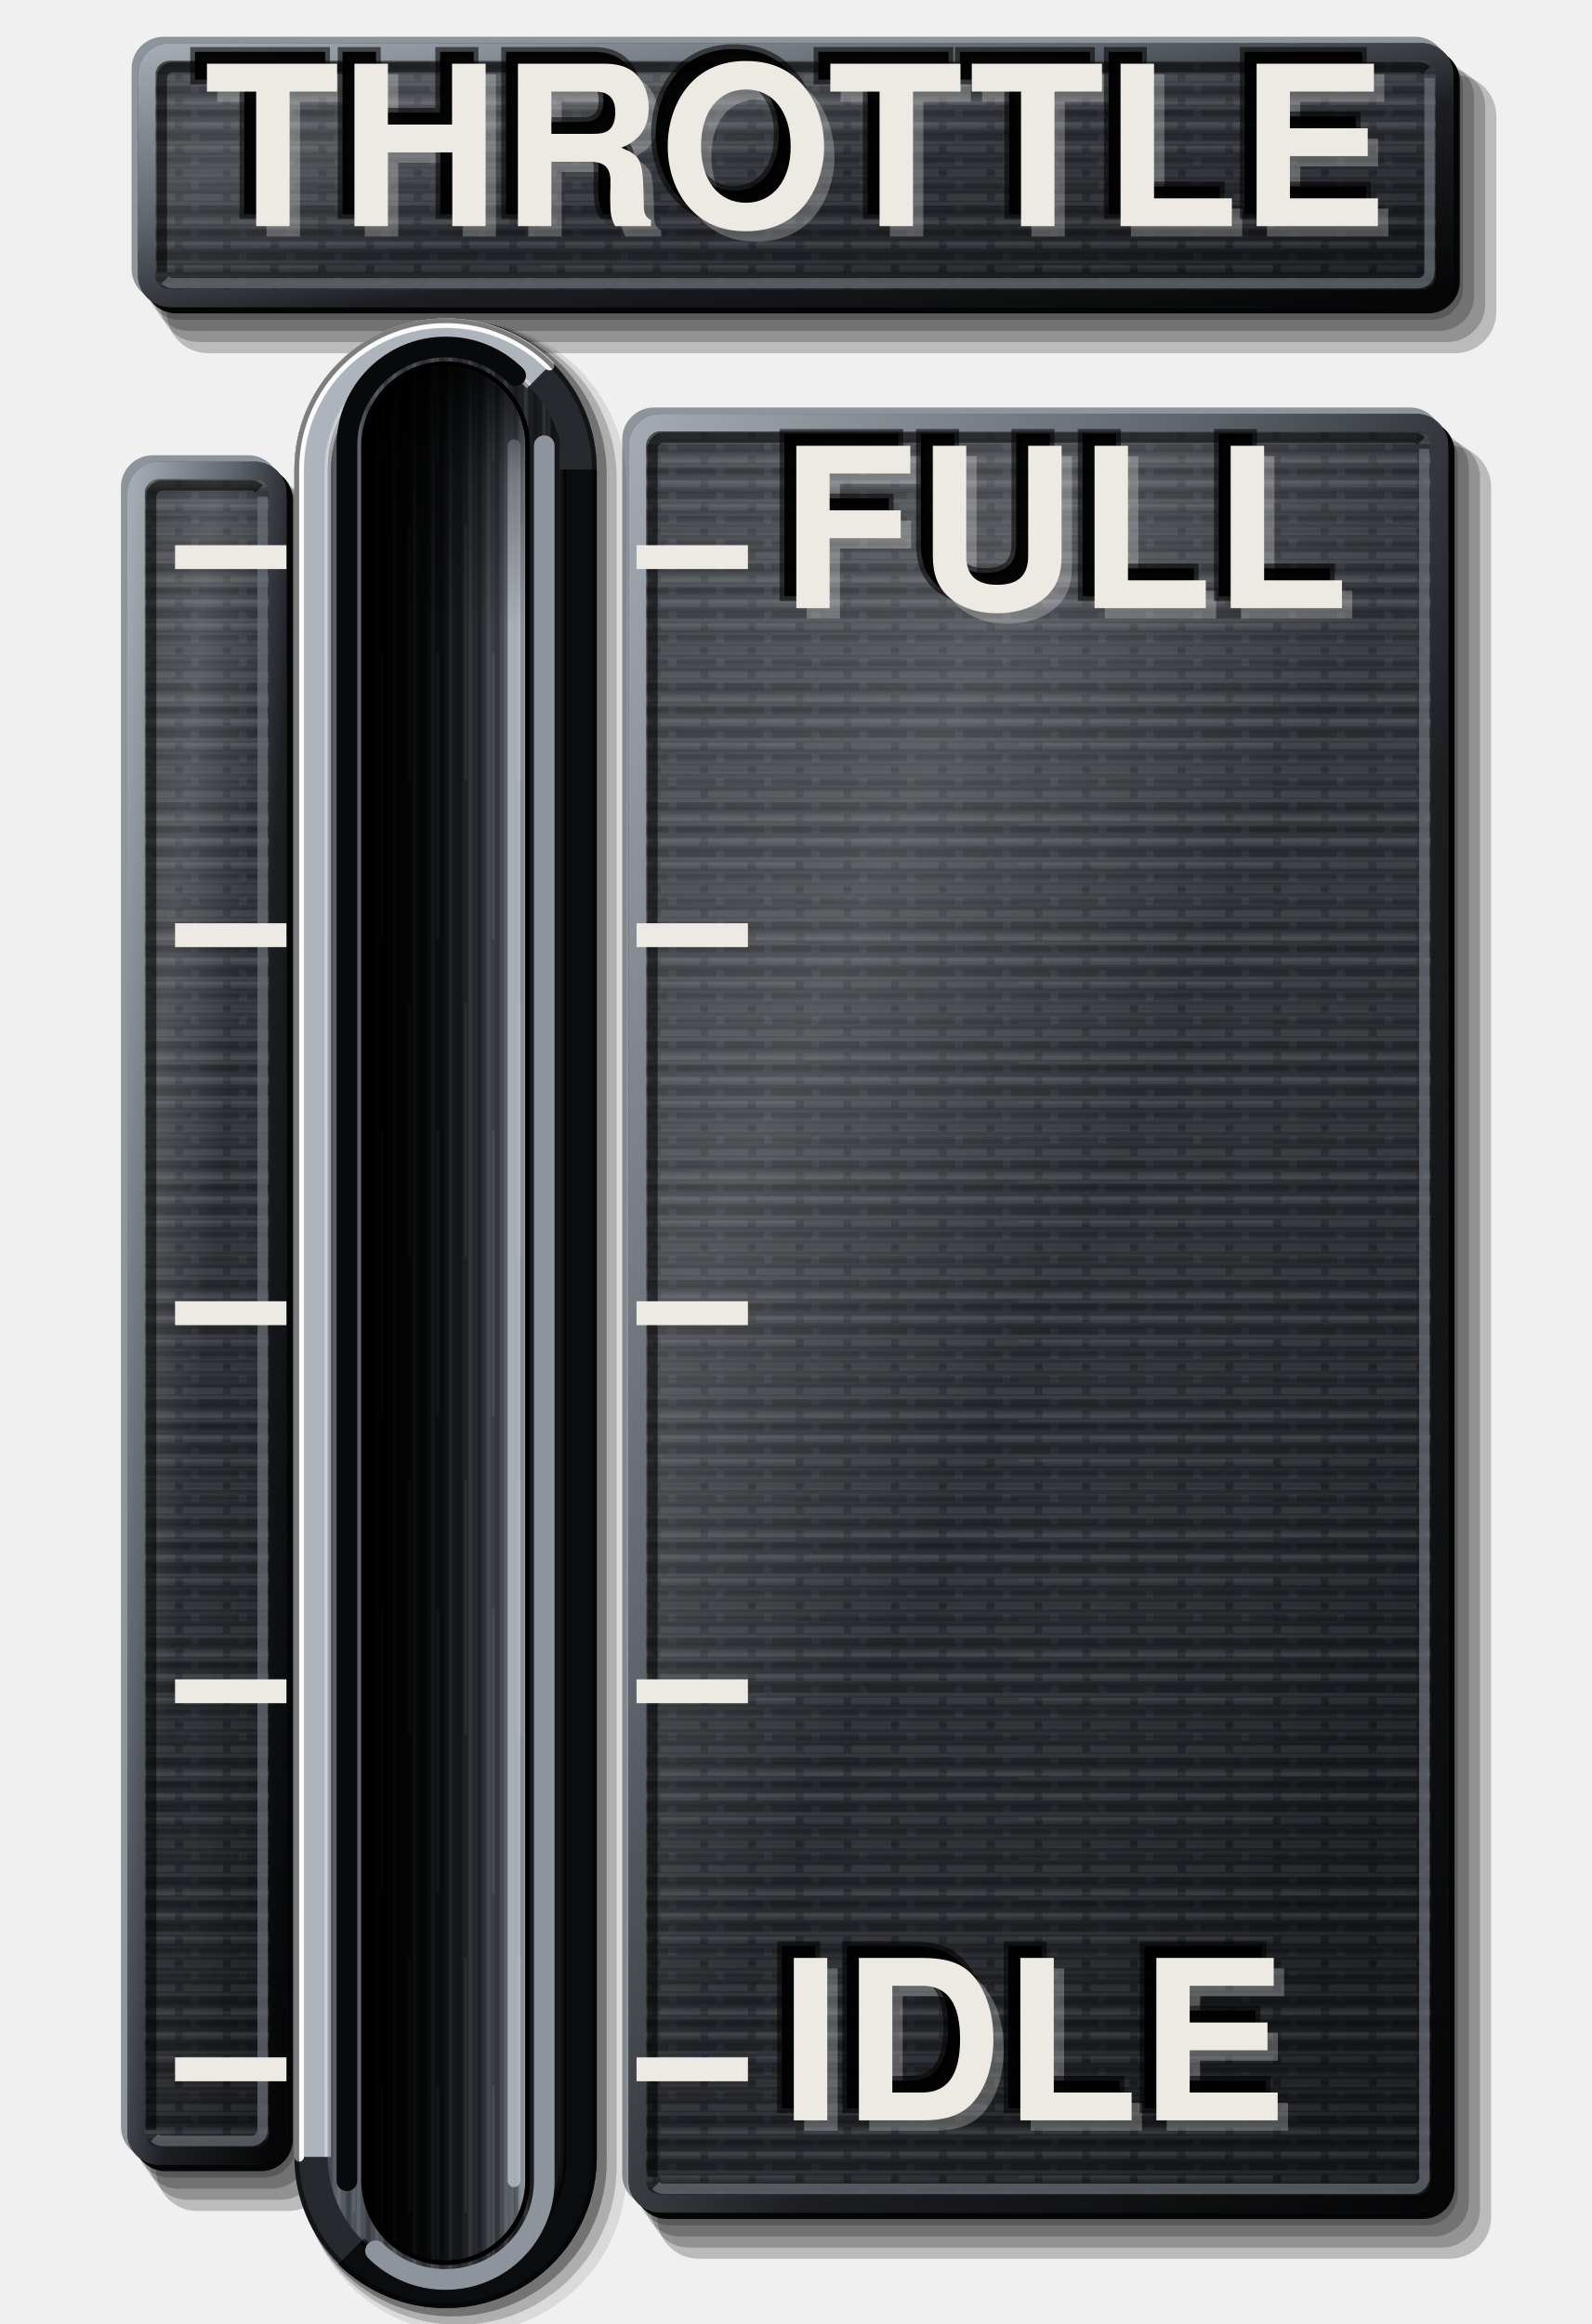
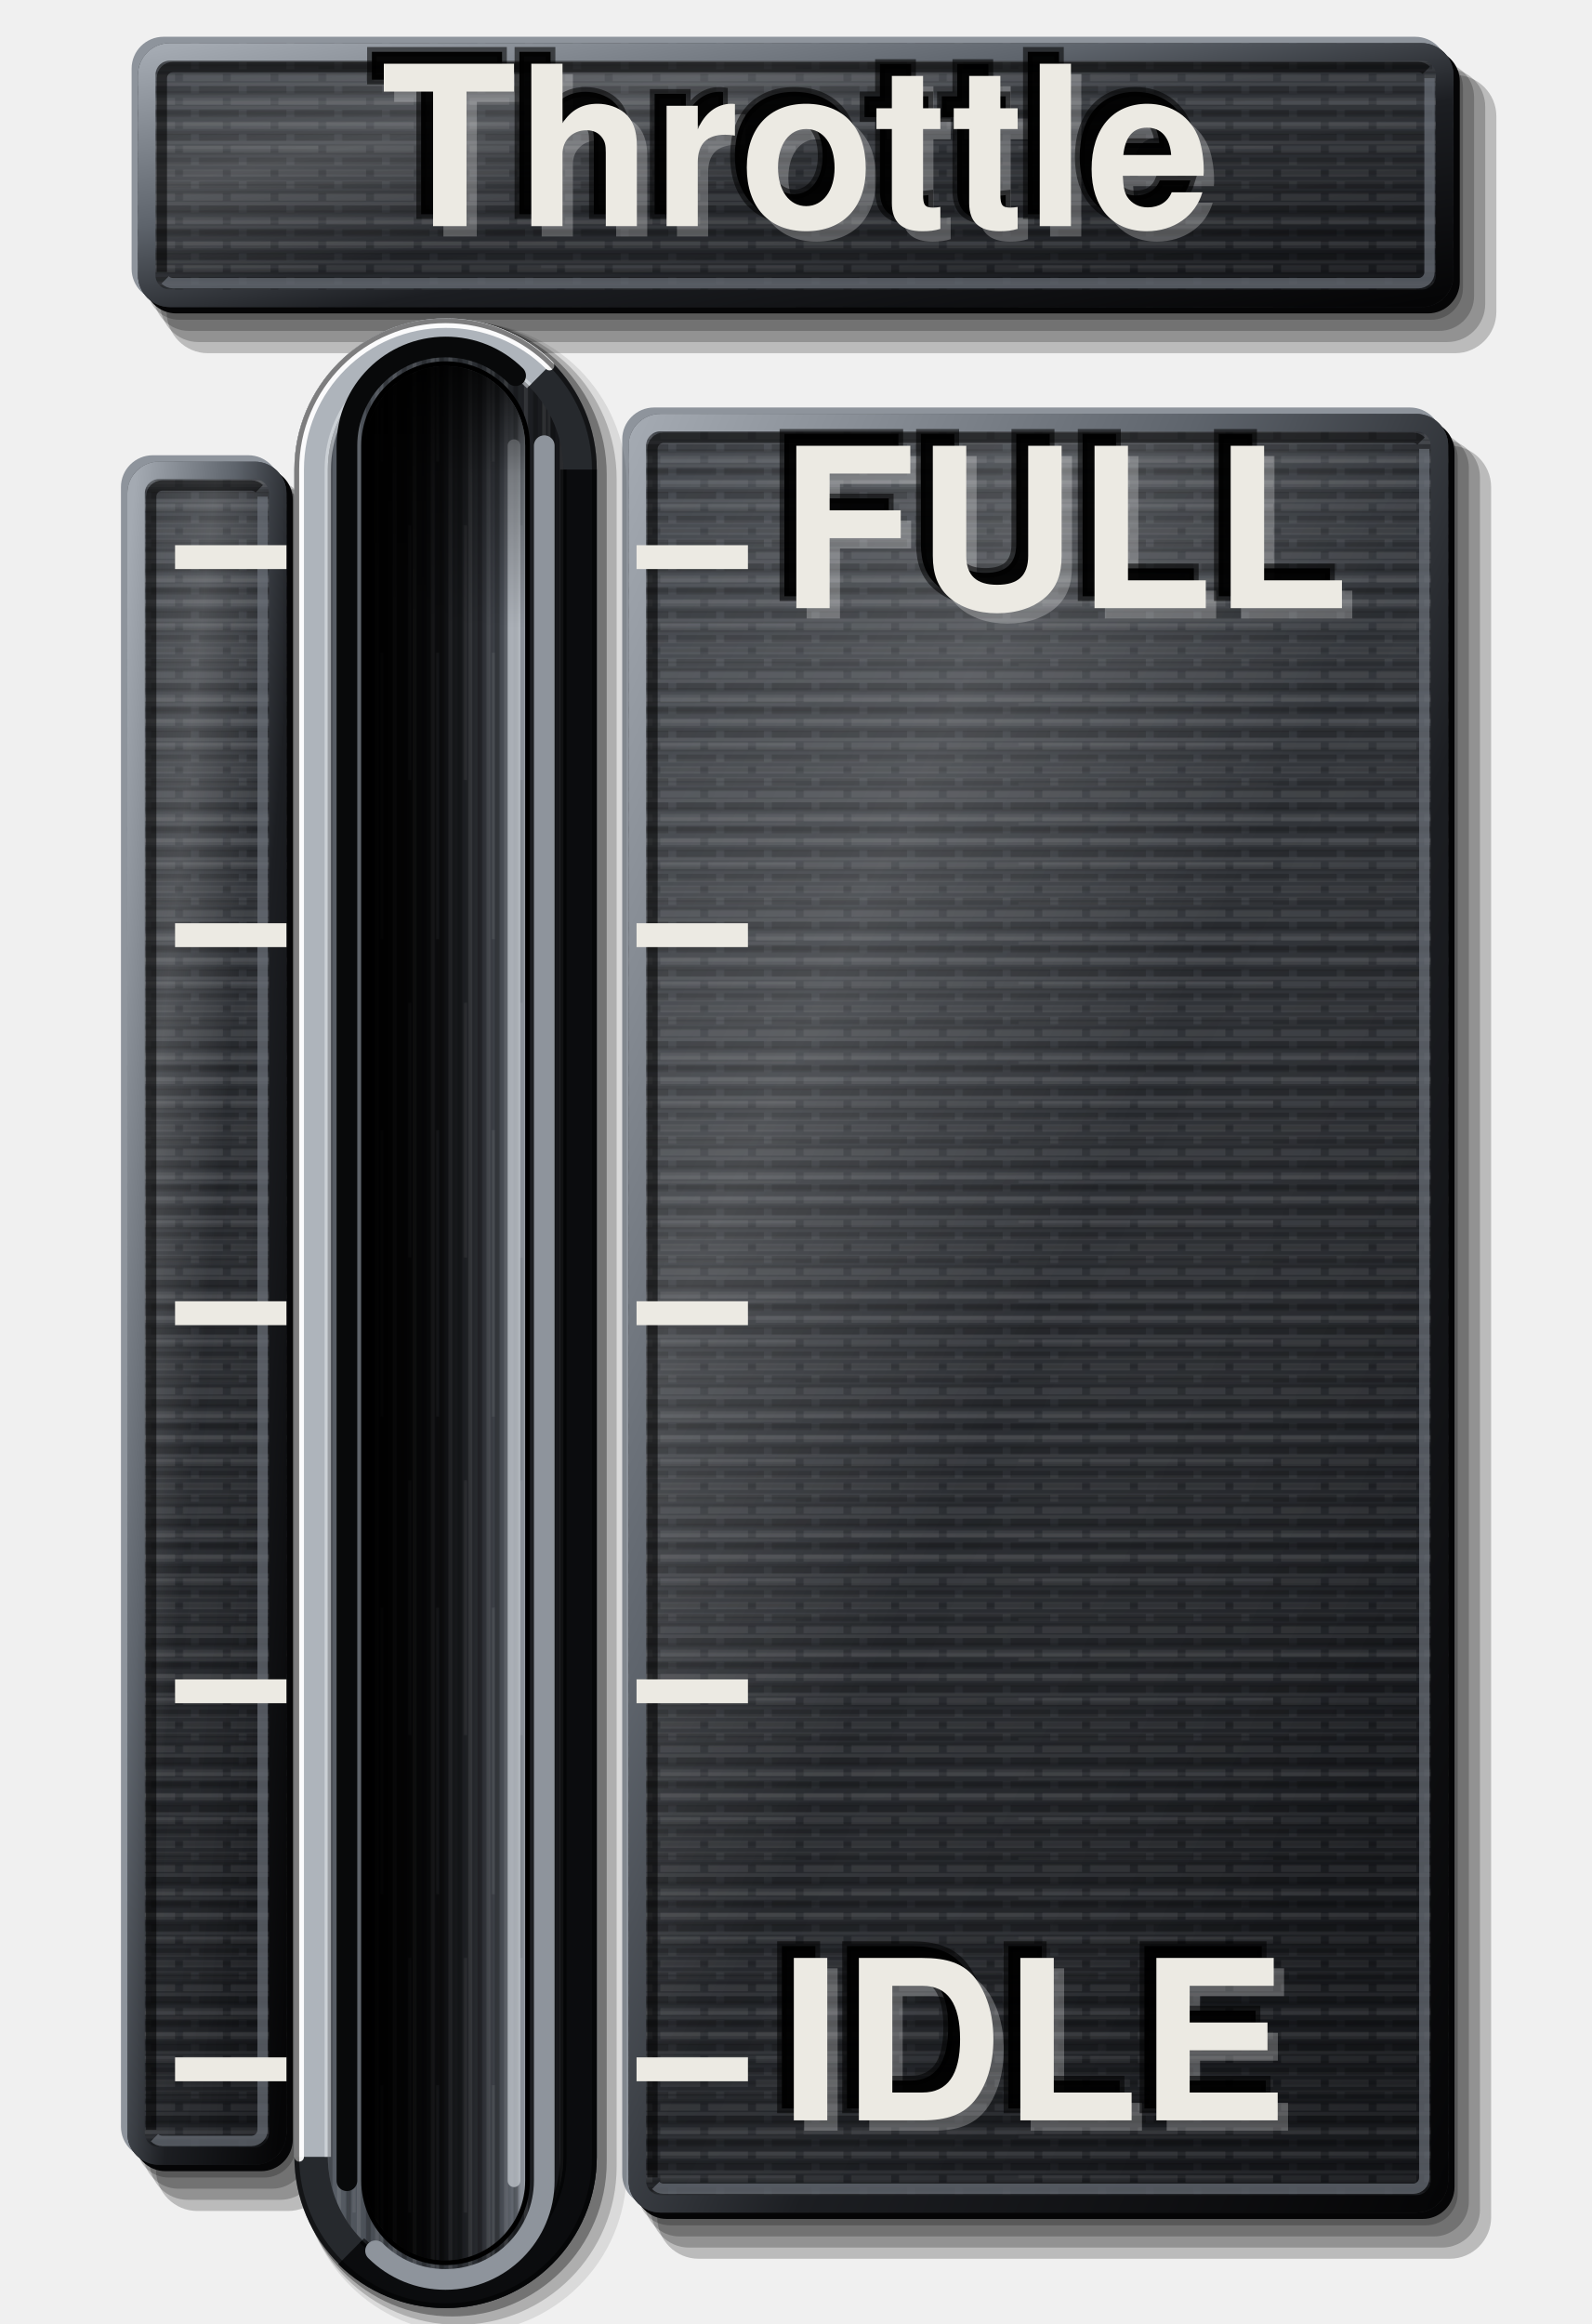
<svg xmlns="http://www.w3.org/2000/svg" viewBox="0 0 200 292" width="200" height="292">
  <defs>
    <linearGradient id="lp" x1="0" y1="0" x2="0.35" y2="1">
      <stop offset="0" stop-color="#3E4248" />
      <stop offset="0.45" stop-color="#2E3136" />
      <stop offset="1" stop-color="#1C1E22" />
    </linearGradient>
    <pattern id="pt" width="6" height="3" patternUnits="userSpaceOnUse">
      <path d="M0 0.75H4M5 0.75H6" stroke="#FFFFFF" stroke-opacity="0.07" stroke-width="0.9" />
      <path d="M1 2.25H6" stroke="#000" stroke-opacity="0.2" stroke-width="0.9" />
    </pattern>
    <linearGradient id="bt" x1="0" y1="0" x2="1" y2="0">
      <stop offset="0" stop-color="#5A6068" />
      <stop offset="0.35" stop-color="#3A3E44" />
      <stop offset="0.7" stop-color="#26292D" />
      <stop offset="1" stop-color="#141518" />
    </linearGradient>
    <linearGradient id="sx" x1="0" y1="0" x2="1" y2="0">
      <stop offset="0" stop-color="#000" stop-opacity="0.95" />
      <stop offset="0.35" stop-color="#000" stop-opacity="0.6" />
      <stop offset="0.7" stop-color="#000" stop-opacity="0.1" />
      <stop offset="1" stop-color="#000" stop-opacity="0" />
    </linearGradient>
    <linearGradient id="sy" x1="0" y1="0" x2="0" y2="1">
      <stop offset="0" stop-color="#000" stop-opacity="0.85" />
      <stop offset="0.06" stop-color="#000" stop-opacity="0.3" />
      <stop offset="0.14" stop-color="#000" stop-opacity="0" />
    </linearGradient>
    <linearGradient id="fl" x1="0" y1="0" x2="1" y2="0">
      <stop offset="0" stop-color="#030304" />
      <stop offset="0.45" stop-color="#141518" />
      <stop offset="0.72" stop-color="#2E3136" />
      <stop offset="0.88" stop-color="#50555D" />
      <stop offset="1" stop-color="#8E949C" />
    </linearGradient>
    <linearGradient id="cf" x1="0" y1="0" x2="1" y2="1">
      <stop offset="0" stop-color="#A4AAB2" />
      <stop offset="0.35" stop-color="#5E646C" />
      <stop offset="0.6" stop-color="#1C1E22" />
      <stop offset="1" stop-color="#050506" />
    </linearGradient>
    <pattern id="bg" width="7" height="60" patternUnits="userSpaceOnUse">
      <path d="M0.6 0V60M3.1 0V60M5.4 0V60" stroke="#FFFFFF" stroke-opacity="0.09" stroke-width="0.5" />
      <path d="M1.8 0V60M4.3 0V60M6.5 0V60" stroke="#000" stroke-opacity="0.22" stroke-width="0.6" />
      <path d="M2.5 6V38M6 22V58" stroke="#FFFFFF" stroke-opacity="0.07" stroke-width="0.4" />
    </pattern>
    <pattern id="bh" width="60" height="5" patternUnits="userSpaceOnUse">
      <path d="M0 0.6H60M0 2.9H60" stroke="#FFFFFF" stroke-opacity="0.06" stroke-width="0.45" />
      <path d="M0 1.7H60M0 4.2H60" stroke="#000" stroke-opacity="0.16" stroke-width="0.5" />
      <path d="M8 3.5H40" stroke="#FFFFFF" stroke-opacity="0.05" stroke-width="0.4" />
    </pattern>
    <linearGradient id="sh" x1="0" y1="0" x2="1" y2="1">
      <stop offset="0" stop-color="#FFFFFF" stop-opacity="0.04" />
      <stop offset="0.28" stop-color="#FFFFFF" stop-opacity="0.16" />
      <stop offset="0.5" stop-color="#FFFFFF" stop-opacity="0.02" />
      <stop offset="0.8" stop-color="#000" stop-opacity="0.06" />
      <stop offset="1" stop-color="#000" stop-opacity="0.22" />
    </linearGradient>
  </defs>
  <path d="M22.54 7.02H179.86A4 4 0 0 1 183.86 11.02V36.18A4 4 0 0 1 179.86 40.18H22.54A4 4 0 0 1 18.54 36.18V11.02A4 4 0 0 1 22.54 7.02Z" fill="#000" fill-opacity="0.22" />
  <path d="M23.74 7.82H180.86A4.4 4.4 0 0 1 185.26 12.22V37.18A4.4 4.4 0 0 1 180.86 41.58H23.74A4.4 4.4 0 0 1 19.34 37.18V12.22A4.4 4.4 0 0 1 23.74 7.82Z" fill="#000" fill-opacity="0.22" />
  <path d="M24.94 8.62H181.86A4.8 4.8 0 0 1 186.66 13.42V38.18A4.8 4.8 0 0 1 181.86 42.98H24.94A4.8 4.8 0 0 1 20.14 38.18V13.42A4.8 4.8 0 0 1 24.94 8.62Z" fill="#000" fill-opacity="0.22" />
  <path d="M26.14 9.42H182.86A5.2 5.2 0 0 1 188.06 14.62V39.18A5.2 5.2 0 0 1 182.86 44.38H26.14A5.2 5.2 0 0 1 20.94 39.18V14.62A5.2 5.2 0 0 1 26.14 9.42Z" fill="#000" fill-opacity="0.22" />
  <path d="M20.54 4.62H177.86A4 4 0 0 1 181.86 8.62V33.78A4 4 0 0 1 177.86 37.78H20.54A4 4 0 0 1 16.54 33.78V8.62A4 4 0 0 1 20.54 4.62Z" fill="#8E949C" />
  <path d="M22.14 6.22H179.46A4 4 0 0 1 183.46 10.22V35.38A4 4 0 0 1 179.46 39.38H22.14A4 4 0 0 1 18.14 35.38V10.22A4 4 0 0 1 22.14 6.22Z" fill="#050506" />
  <path d="M21.34 5.42H178.66A4 4 0 0 1 182.66 9.42V34.58A4 4 0 0 1 178.66 38.58H21.34A4 4 0 0 1 17.34 34.58V9.42A4 4 0 0 1 21.34 5.42Z" fill="url(#lp)" />
  <path d="M21.34 5.42H178.66A4 4 0 0 1 182.66 9.42V34.58A4 4 0 0 1 178.66 38.58H21.34A4 4 0 0 1 17.34 34.58V9.42A4 4 0 0 1 21.34 5.42Z" fill="url(#bh)" />
  <path d="M21.34 5.42H178.66A4 4 0 0 1 182.66 9.42V34.58A4 4 0 0 1 178.66 38.58H21.34A4 4 0 0 1 17.34 34.58V9.42A4 4 0 0 1 21.34 5.42Z" fill="url(#pt)" />
  <path d="M21.34 5.42H178.66A4 4 0 0 1 182.66 9.42V34.58A4 4 0 0 1 178.66 38.58H21.34A4 4 0 0 1 17.34 34.58V9.42A4 4 0 0 1 21.34 5.42Z" fill="url(#sh)" />
  <path d="M21.34 6.52H178.66A2.9 2.9 0 0 1 181.56 9.42V34.58A2.9 2.9 0 0 1 178.66 37.48H21.34A2.9 2.9 0 0 1 18.44 34.58V9.42A2.9 2.9 0 0 1 21.34 6.52Z" fill="none" stroke="url(#cf)" stroke-width="2.2" />
  <path d="M20.34 34.18V9.82A1.4 1.4 0 0 1 21.74 8.42H178.26A1.4 1.4 0 0 1 179.25 8.83" fill="none" stroke="#000" stroke-opacity="0.55" stroke-width="1.3" />
  <path d="M179.66 9.82V34.18A1.4 1.4 0 0 1 178.26 35.58H21.74A1.4 1.4 0 0 1 20.75 35.17" fill="none" stroke="#6B717A" stroke-opacity="0.7" stroke-width="1.3" />
  <path d="M21.2 59.6H33.2A4 4 0 0 1 37.2 63.6V269.6A4 4 0 0 1 33.2 273.6H21.2A4 4 0 0 1 17.2 269.6V63.6A4 4 0 0 1 21.2 59.6Z" fill="#000" fill-opacity="0.22" />
  <path d="M22.4 60.4H34.2A4.4 4.4 0 0 1 38.6 64.8V270.6A4.4 4.4 0 0 1 34.2 275H22.4A4.4 4.4 0 0 1 18 270.6V64.8A4.4 4.4 0 0 1 22.4 60.4Z" fill="#000" fill-opacity="0.22" />
  <path d="M23.6 61.2H35.2A4.8 4.8 0 0 1 40 66V271.6A4.8 4.8 0 0 1 35.2 276.4H23.6A4.8 4.8 0 0 1 18.8 271.6V66A4.8 4.8 0 0 1 23.6 61.2Z" fill="#000" fill-opacity="0.22" />
  <path d="M24.8 62H36.2A5.2 5.2 0 0 1 41.4 67.2V272.6A5.2 5.2 0 0 1 36.2 277.8H24.8A5.2 5.2 0 0 1 19.6 272.6V67.2A5.2 5.2 0 0 1 24.8 62Z" fill="#000" fill-opacity="0.22" />
  <path d="M19.2 57.2H31.2A4 4 0 0 1 35.2 61.2V267.2A4 4 0 0 1 31.2 271.2H19.2A4 4 0 0 1 15.2 267.2V61.2A4 4 0 0 1 19.2 57.2Z" fill="#8E949C" />
  <path d="M20.8 58.8H32.8A4 4 0 0 1 36.8 62.8V268.8A4 4 0 0 1 32.8 272.8H20.8A4 4 0 0 1 16.8 268.8V62.8A4 4 0 0 1 20.8 58.8Z" fill="#050506" />
  <path d="M20 58H32A4 4 0 0 1 36 62V268A4 4 0 0 1 32 272H20A4 4 0 0 1 16 268V62A4 4 0 0 1 20 58Z" fill="url(#lp)" />
  <path d="M20 58H32A4 4 0 0 1 36 62V268A4 4 0 0 1 32 272H20A4 4 0 0 1 16 268V62A4 4 0 0 1 20 58Z" fill="url(#bh)" />
  <path d="M20 58H32A4 4 0 0 1 36 62V268A4 4 0 0 1 32 272H20A4 4 0 0 1 16 268V62A4 4 0 0 1 20 58Z" fill="url(#pt)" />
  <path d="M20 58H32A4 4 0 0 1 36 62V268A4 4 0 0 1 32 272H20A4 4 0 0 1 16 268V62A4 4 0 0 1 20 58Z" fill="url(#sh)" />
  <path d="M20 59.1H32A2.9 2.9 0 0 1 34.9 62V268A2.9 2.9 0 0 1 32 270.9H20A2.9 2.9 0 0 1 17.1 268V62A2.9 2.9 0 0 1 20 59.1Z" fill="none" stroke="url(#cf)" stroke-width="2.2" />
  <path d="M19 267.6V62.4A1.4 1.4 0 0 1 20.4 61H31.6A1.4 1.4 0 0 1 32.59 61.41" fill="none" stroke="#000" stroke-opacity="0.55" stroke-width="1.3" />
  <path d="M33 62.4V267.6A1.4 1.4 0 0 1 31.6 269H20.4A1.4 1.4 0 0 1 19.41 268.59" fill="none" stroke="#6B717A" stroke-opacity="0.7" stroke-width="1.3" />
  <path d="M84.2 53.6H179.2A4 4 0 0 1 183.2 57.6V275.6A4 4 0 0 1 179.2 279.6H84.2A4 4 0 0 1 80.2 275.6V57.6A4 4 0 0 1 84.2 53.6Z" fill="#000" fill-opacity="0.22" />
  <path d="M85.4 54.4H180.2A4.4 4.4 0 0 1 184.6 58.8V276.6A4.4 4.4 0 0 1 180.2 281H85.4A4.4 4.4 0 0 1 81 276.6V58.8A4.4 4.4 0 0 1 85.4 54.4Z" fill="#000" fill-opacity="0.22" />
  <path d="M86.6 55.2H181.2A4.8 4.8 0 0 1 186 60V277.6A4.8 4.8 0 0 1 181.2 282.4H86.6A4.8 4.8 0 0 1 81.8 277.6V60A4.8 4.8 0 0 1 86.6 55.2Z" fill="#000" fill-opacity="0.22" />
  <path d="M87.8 56H182.2A5.2 5.2 0 0 1 187.4 61.2V278.6A5.2 5.2 0 0 1 182.2 283.8H87.8A5.2 5.2 0 0 1 82.6 278.6V61.2A5.2 5.2 0 0 1 87.8 56Z" fill="#000" fill-opacity="0.22" />
  <path d="M82.2 51.2H177.2A4 4 0 0 1 181.2 55.2V273.2A4 4 0 0 1 177.2 277.2H82.2A4 4 0 0 1 78.2 273.2V55.2A4 4 0 0 1 82.2 51.2Z" fill="#8E949C" />
  <path d="M83.8 52.8H178.8A4 4 0 0 1 182.8 56.8V274.8A4 4 0 0 1 178.8 278.8H83.8A4 4 0 0 1 79.8 274.8V56.8A4 4 0 0 1 83.8 52.8Z" fill="#050506" />
  <path d="M83 52H178A4 4 0 0 1 182 56V274A4 4 0 0 1 178 278H83A4 4 0 0 1 79 274V56A4 4 0 0 1 83 52Z" fill="url(#lp)" />
  <path d="M83 52H178A4 4 0 0 1 182 56V274A4 4 0 0 1 178 278H83A4 4 0 0 1 79 274V56A4 4 0 0 1 83 52Z" fill="url(#bh)" />
  <path d="M83 52H178A4 4 0 0 1 182 56V274A4 4 0 0 1 178 278H83A4 4 0 0 1 79 274V56A4 4 0 0 1 83 52Z" fill="url(#pt)" />
  <path d="M83 52H178A4 4 0 0 1 182 56V274A4 4 0 0 1 178 278H83A4 4 0 0 1 79 274V56A4 4 0 0 1 83 52Z" fill="url(#sh)" />
  <path d="M83 53.1H178A2.9 2.9 0 0 1 180.9 56V274A2.9 2.9 0 0 1 178 276.9H83A2.9 2.9 0 0 1 80.1 274V56A2.9 2.9 0 0 1 83 53.1Z" fill="none" stroke="url(#cf)" stroke-width="2.2" />
  <path d="M82 273.6V56.4A1.4 1.4 0 0 1 83.4 55H177.6A1.4 1.4 0 0 1 178.59 55.41" fill="none" stroke="#000" stroke-opacity="0.55" stroke-width="1.3" />
  <path d="M179 56.4V273.6A1.4 1.4 0 0 1 177.6 275H83.4A1.4 1.4 0 0 1 82.41 274.59" fill="none" stroke="#6B717A" stroke-opacity="0.7" stroke-width="1.3" />
  <path d="M58.4 40.45H58.4A20.35 20.35 0 0 1 78.75 60.8V272.8A20.35 20.35 0 0 1 58.4 293.15H58.4A20.35 20.35 0 0 1 38.05 272.8V60.8A20.35 20.35 0 0 1 58.4 40.45Z" fill="#000" fill-opacity="0.09" />
  <path d="M57.6 40.3H57.6A19.9 19.9 0 0 1 77.5 60.2V272.2A19.9 19.9 0 0 1 57.6 292.1H57.6A19.9 19.9 0 0 1 37.7 272.2V60.2A19.9 19.9 0 0 1 57.6 40.3Z" fill="#000" fill-opacity="0.2" />
  <path d="M56.8 40.15H56.8A19.45 19.45 0 0 1 76.25 59.6V271.6A19.45 19.45 0 0 1 56.8 291.05H56.8A19.45 19.45 0 0 1 37.35 271.6V59.6A19.45 19.45 0 0 1 56.8 40.15Z" fill="#000" fill-opacity="0.34" />
  <path d="M56 40H56A19 19 0 0 1 75 59V271A19 19 0 0 1 56 290H56A19 19 0 0 1 37 271V59A19 19 0 0 1 56 40Z" fill="#26292D" />
  <path d="M39.1 271V59A16.9 16.9 0 0 1 56 42.1H56A16.9 16.9 0 0 1 68 47" fill="none" stroke="#AEB4BB" stroke-width="4.2" />
  <path d="M72.9 59V271A16.9 16.9 0 0 1 56 287.9H56A16.9 16.9 0 0 1 44 283" fill="none" stroke="#0B0C0E" stroke-width="4.2" />
  <path d="M56 44.2H56A14.8 14.8 0 0 1 70.8 59V271A14.8 14.8 0 0 1 56 285.8H56A14.8 14.8 0 0 1 41.2 271V59A14.8 14.8 0 0 1 56 44.2Z" fill="url(#bt)" />
  <path d="M56 44.2H56A14.8 14.8 0 0 1 70.8 59V271A14.8 14.8 0 0 1 56 285.8H56A14.8 14.8 0 0 1 41.2 271V59A14.8 14.8 0 0 1 56 44.2Z" fill="url(#bg)" />
  <path d="M41.2 271V59A14.8 14.8 0 0 1 56 44.2H56A14.8 14.8 0 0 1 66.51 48.49" fill="none" stroke="#E4E7EA" stroke-opacity="0.55" stroke-width="0.8" />
  <path d="M70.8 59V271A14.8 14.8 0 0 1 56 285.8H56A14.8 14.8 0 0 1 45.49 281.51" fill="none" stroke="#000" stroke-opacity="0.6" stroke-width="0.8" />
  <path d="M37.6 271V59A18.4 18.4 0 0 1 56 40.6H56A18.4 18.4 0 0 1 69.06 45.94" fill="none" stroke="#FFFFFF" stroke-opacity="0.95" stroke-width="1.2" stroke-linecap="round" />
  <path d="M56 40.3H56A18.7 18.7 0 0 1 74.7 59V271A18.7 18.7 0 0 1 56 289.7H56A18.7 18.7 0 0 1 37.3 271V59A18.7 18.7 0 0 1 56 40.3Z" fill="none" stroke="#000" stroke-opacity="0.5" stroke-width="0.6" />
  <path d="M43.6 274V56A12.4 12.4 0 0 1 56 43.6H56A12.4 12.4 0 0 1 64.8 47.2" fill="none" stroke="#08090A" stroke-width="2.6" stroke-linecap="round" />
  <path d="M68.4 56V274A12.4 12.4 0 0 1 56 286.4H56A12.4 12.4 0 0 1 47.2 282.8" fill="none" stroke="#8E949C" stroke-width="2.6" stroke-linecap="round" />
  <path d="M56 45.4H56A10.6 10.6 0 0 1 66.6 56V274A10.6 10.6 0 0 1 56 284.6H56A10.6 10.6 0 0 1 45.4 274V56A10.6 10.6 0 0 1 56 45.4Z" fill="#000" />
  <path d="M56 46H56A10 10 0 0 1 66 56V274A10 10 0 0 1 56 284H56A10 10 0 0 1 46 274V56A10 10 0 0 1 56 46Z" fill="url(#fl)" />
  <path d="M56 46H56A10 10 0 0 1 66 56V274A10 10 0 0 1 56 284H56A10 10 0 0 1 46 274V56A10 10 0 0 1 56 46Z" fill="url(#bg)" />
  <path d="M56 46H56A10 10 0 0 1 66 56V274A10 10 0 0 1 56 284H56A10 10 0 0 1 46 274V56A10 10 0 0 1 56 46Z" fill="url(#sx)" />
  <path d="M64.6 56V274" stroke="#C3C8CE" stroke-opacity="0.75" stroke-width="1.6" stroke-linecap="round" />
  <path d="M56 46H56A10 10 0 0 1 66 56V274A10 10 0 0 1 56 284H56A10 10 0 0 1 46 274V56A10 10 0 0 1 56 46Z" fill="url(#sy)" />
  <line x1="80" y1="70" x2="94" y2="70" stroke="#ECEAE3" stroke-width="3" stroke-linecap="butt" />
  <line x1="22" y1="70" x2="36" y2="70" stroke="#ECEAE3" stroke-width="3" stroke-linecap="butt" />
  <line x1="80" y1="117.5" x2="94" y2="117.5" stroke="#ECEAE3" stroke-width="3" stroke-linecap="butt" />
  <line x1="22" y1="117.5" x2="36" y2="117.5" stroke="#ECEAE3" stroke-width="3" stroke-linecap="butt" />
  <line x1="80" y1="165" x2="94" y2="165" stroke="#ECEAE3" stroke-width="3" stroke-linecap="butt" />
  <line x1="22" y1="165" x2="36" y2="165" stroke="#ECEAE3" stroke-width="3" stroke-linecap="butt" />
  <line x1="80" y1="212.5" x2="94" y2="212.5" stroke="#ECEAE3" stroke-width="3" stroke-linecap="butt" />
  <line x1="22" y1="212.5" x2="36" y2="212.5" stroke="#ECEAE3" stroke-width="3" stroke-linecap="butt" />
  <line x1="80" y1="260" x2="94" y2="260" stroke="#ECEAE3" stroke-width="3" stroke-linecap="butt" />
  <line x1="22" y1="260" x2="36" y2="260" stroke="#ECEAE3" stroke-width="3" stroke-linecap="butt" />
-   <text data-decor="" x="101.3" y="23.3" font-size="28" font-family="Helvetica, Arial, sans-serif" font-weight="bold" text-anchor="middle" dominant-baseline="central" fill="#FFFFFF" fill-opacity="0.26">THROTTLE</text>
-   <text data-decor="" x="98.5" y="20.5" font-size="28" font-family="Helvetica, Arial, sans-serif" font-weight="bold" text-anchor="middle" dominant-baseline="central" fill="#000" fill-opacity="0.95" stroke="#000" stroke-opacity="0.55" stroke-width="1.2">THROTTLE</text>
-   <text x="100" y="22" font-size="28" font-family="Helvetica, Arial, sans-serif" font-weight="bold" fill="#ECEAE3" text-anchor="middle" dominant-baseline="central">THROTTLE</text>
+   <text data-decor="" x="101.3" y="23.3" font-size="28" font-family="Helvetica, Arial, sans-serif" font-weight="bold" text-anchor="middle" dominant-baseline="central" fill="#FFFFFF" fill-opacity="0.26">Throttle</text>
+   <text data-decor="" x="98.5" y="20.5" font-size="28" font-family="Helvetica, Arial, sans-serif" font-weight="bold" text-anchor="middle" dominant-baseline="central" fill="#000" fill-opacity="0.95" stroke="#000" stroke-opacity="0.55" stroke-width="1.2">Throttle</text>
+   <text x="100" y="22" font-size="28" font-family="Helvetica, Arial, sans-serif" font-weight="bold" fill="#ECEAE3" text-anchor="middle" dominant-baseline="central">Throttle</text>
  <text data-decor="" x="99.3" y="71.3" font-size="28" font-family="Helvetica, Arial, sans-serif" font-weight="bold" text-anchor="start" dominant-baseline="central" fill="#FFFFFF" fill-opacity="0.26">FULL</text>
  <text data-decor="" x="96.5" y="68.5" font-size="28" font-family="Helvetica, Arial, sans-serif" font-weight="bold" text-anchor="start" dominant-baseline="central" fill="#000" fill-opacity="0.95" stroke="#000" stroke-opacity="0.55" stroke-width="1.2">FULL</text>
  <text x="98" y="70" font-size="28" font-family="Helvetica, Arial, sans-serif" font-weight="bold" fill="#ECEAE3" text-anchor="start" dominant-baseline="central">FULL</text>
  <text data-decor="" x="99.3" y="261.3" font-size="28" font-family="Helvetica, Arial, sans-serif" font-weight="bold" text-anchor="start" dominant-baseline="central" fill="#FFFFFF" fill-opacity="0.26">IDLE</text>
  <text data-decor="" x="96.5" y="258.5" font-size="28" font-family="Helvetica, Arial, sans-serif" font-weight="bold" text-anchor="start" dominant-baseline="central" fill="#000" fill-opacity="0.95" stroke="#000" stroke-opacity="0.55" stroke-width="1.2">IDLE</text>
  <text x="98" y="260" font-size="28" font-family="Helvetica, Arial, sans-serif" font-weight="bold" fill="#ECEAE3" text-anchor="start" dominant-baseline="central">IDLE</text>
</svg>
